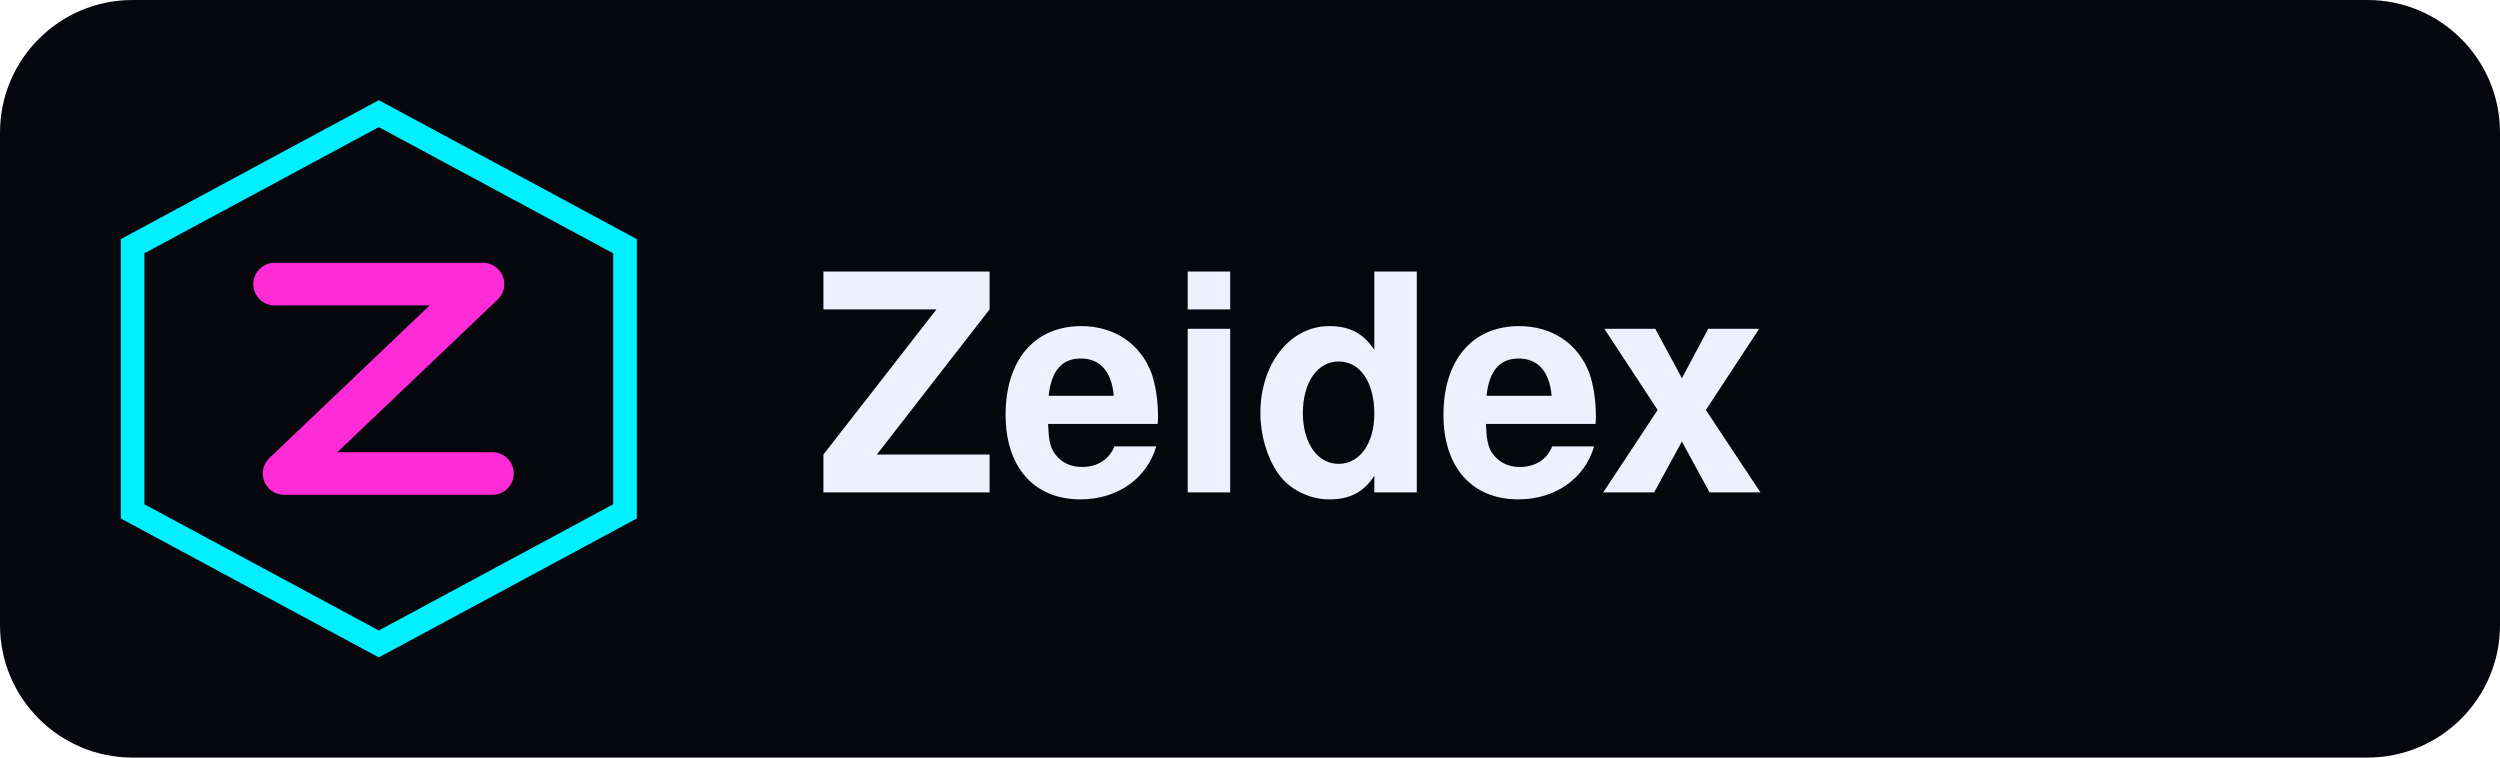
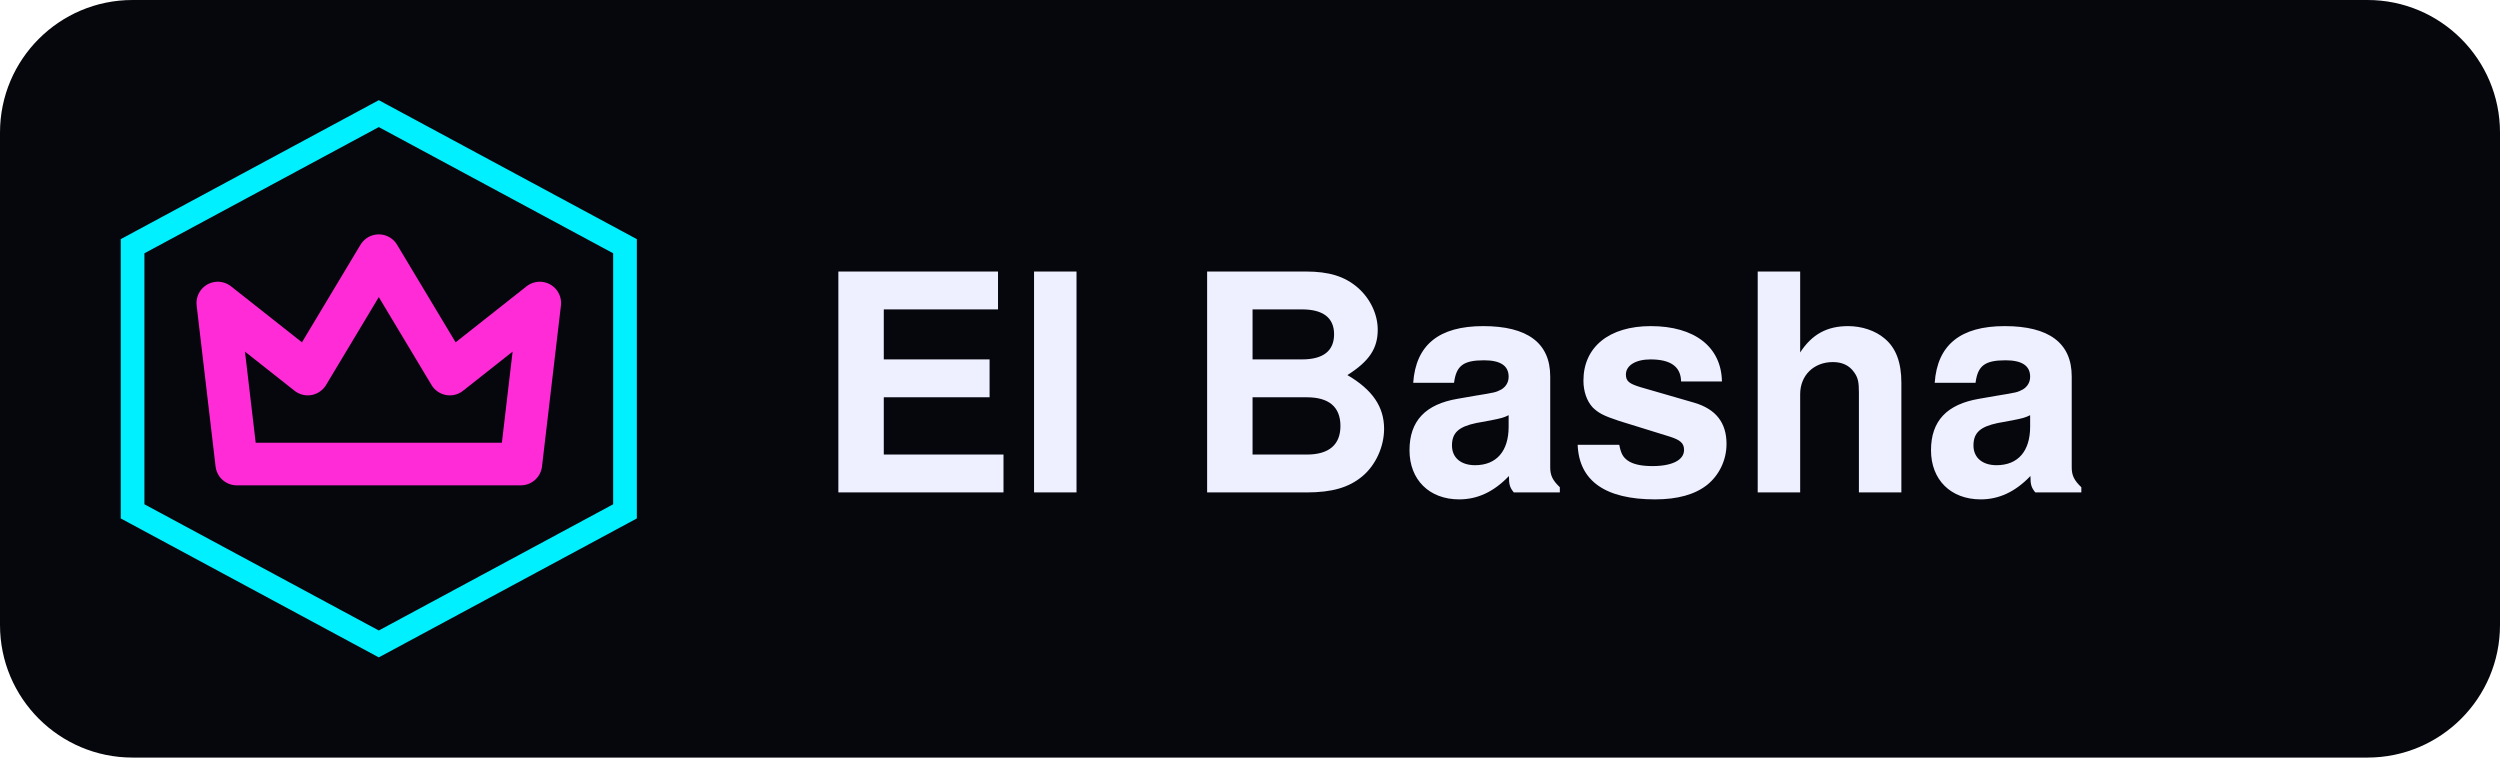
- <svg xmlns="http://www.w3.org/2000/svg" viewBox="0 0 264 80" role="img" aria-label="Zeidex">
+ <svg xmlns="http://www.w3.org/2000/svg" viewBox="0 0 264 80" role="img" aria-label="الباشا نت - El Basha Net">
  <rect width="264" height="80" rx="14" fill="#06070d" />
  <g transform="translate(8 8)">
    <polygon points="32,4 58,18 58,46 32,60 6,46 6,18" fill="#06070d" stroke="#00f0ff" stroke-width="2.5" />
-     <path d="M21 22h22L22 42h22" fill="none" stroke="#ff2bd6" stroke-width="4.5" stroke-linecap="round" stroke-linejoin="round" />
+     <path d="M17 41l-2-17 9.5 7.5L32 19l7.5 12.5L49 24l-2 17z" fill="none" stroke="#ff2bd6" stroke-width="4.5" stroke-linecap="round" stroke-linejoin="round" />
  </g>
-   <text x="86" y="52" font-family="Helvetica,Arial,sans-serif" font-size="32" font-weight="800" fill="#eef0ff">Zeidex</text>
+   <text x="86" y="52" font-family="Helvetica,Arial,sans-serif" font-size="32" font-weight="800" fill="#eef0ff">El Basha</text>
</svg>
